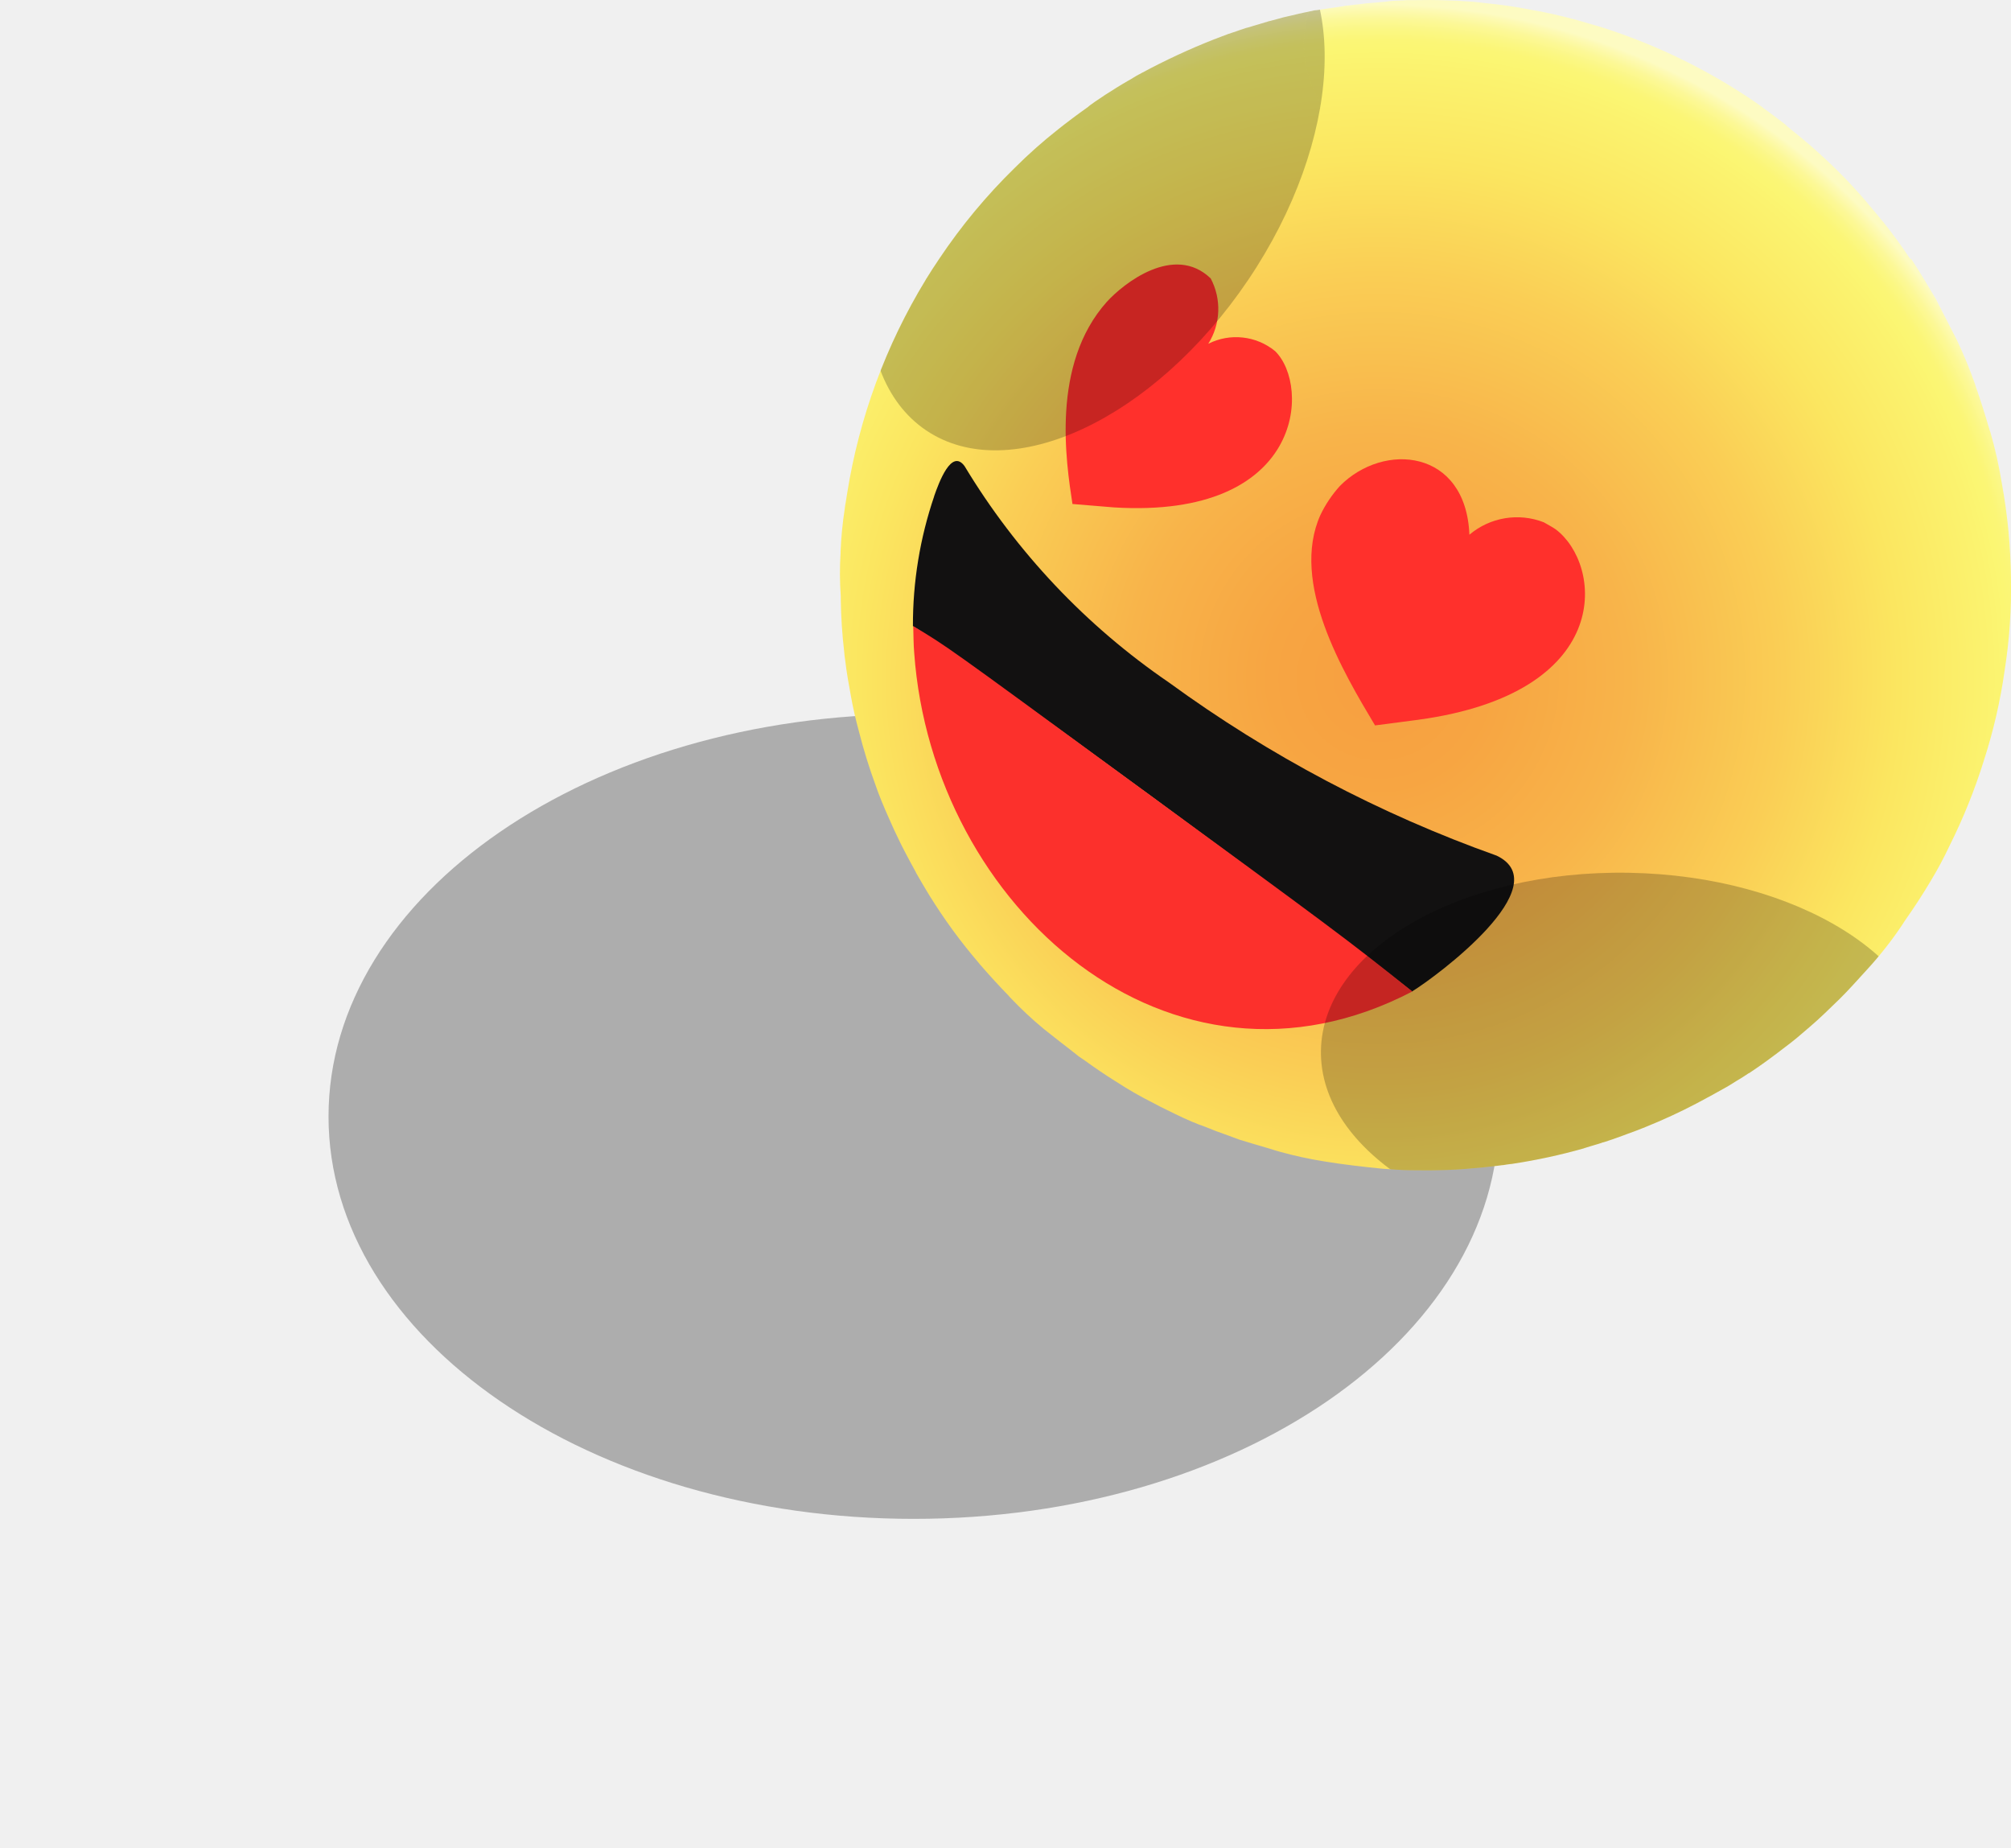
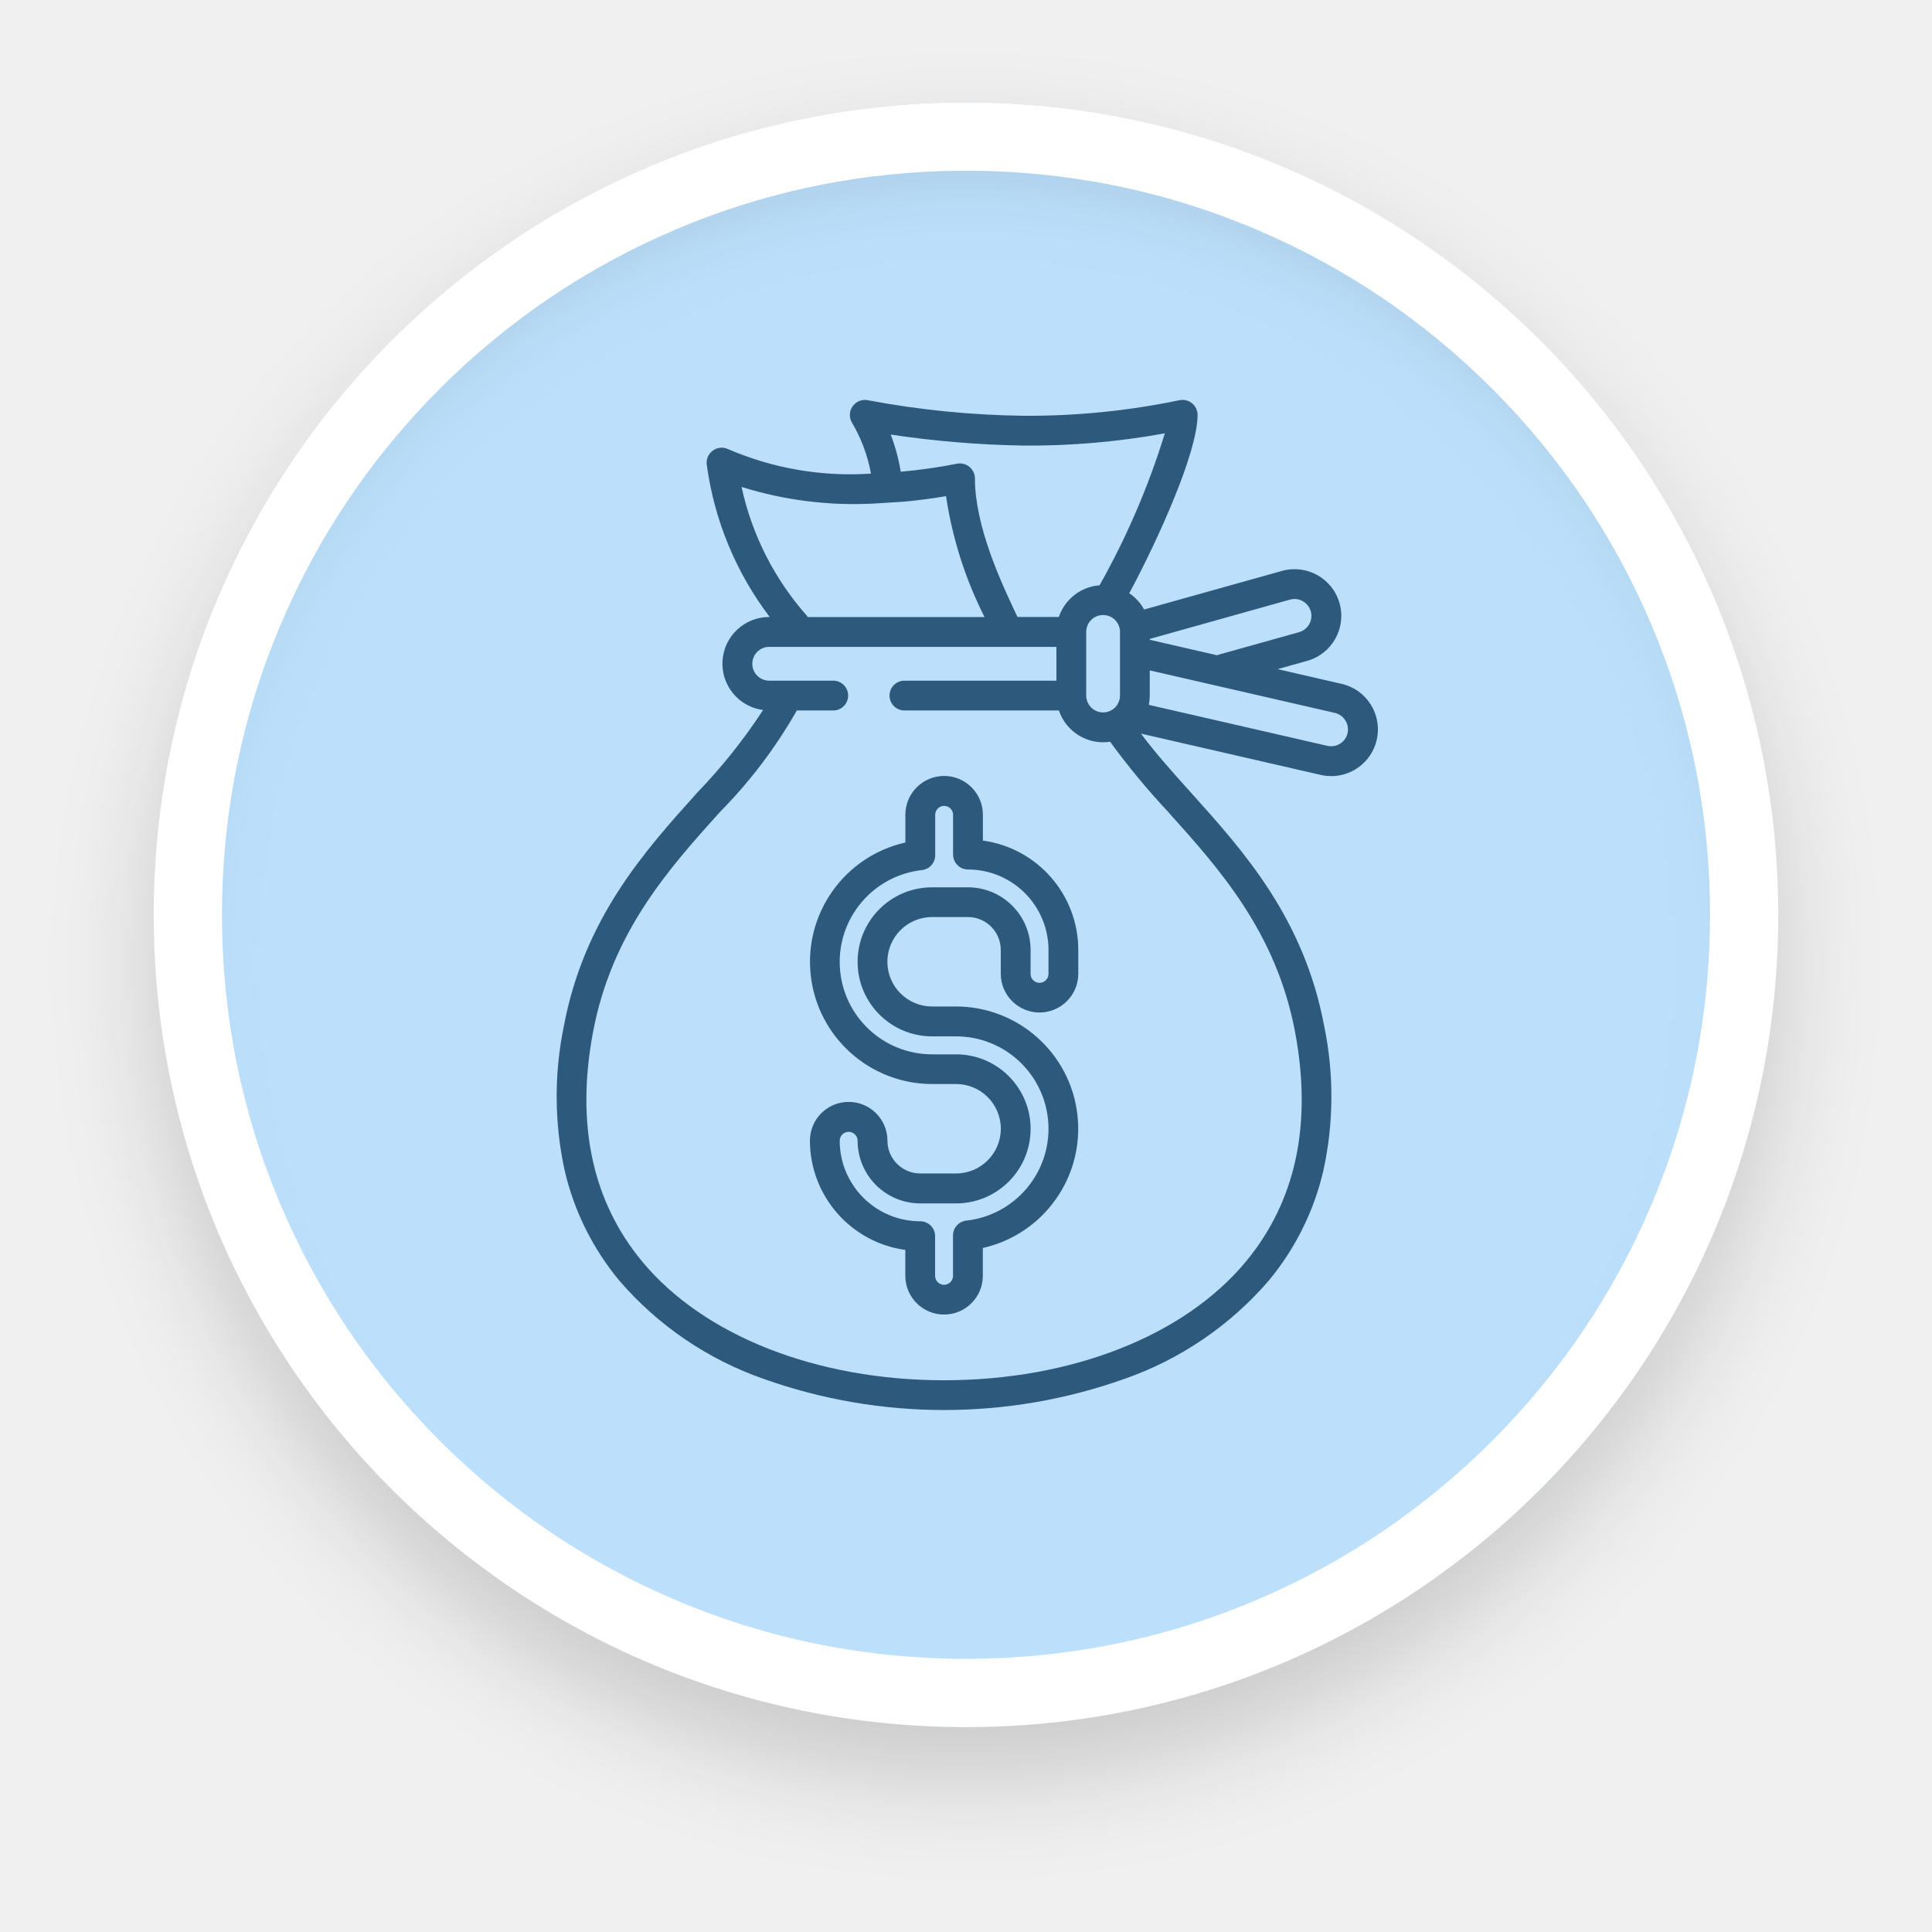
- <svg xmlns="http://www.w3.org/2000/svg" xmlns:xlink="http://www.w3.org/1999/xlink" width="82.478" height="75.758" viewBox="0 0 82.478 75.758">
+ <svg xmlns="http://www.w3.org/2000/svg" width="113.15" height="113.15" viewBox="0 0 113.15 113.15">
  <defs>
-     <radialGradient id="radial-gradient" cx="0.471" cy="0.58" r="0.575" gradientTransform="matrix(-0.999, -0.004, -0.004, 1, 0.933, 0.001)" gradientUnits="objectBoundingBox">
-       <stop offset="0" stop-color="#f79f40" />
-       <stop offset="0.163" stop-color="#f7a542" />
-       <stop offset="0.371" stop-color="#f8b44a" />
-       <stop offset="0.601" stop-color="#face55" />
-       <stop offset="0.771" stop-color="#fbe660" />
-       <stop offset="0.91" stop-color="#fbf36f" />
-       <stop offset="0.932" stop-color="#fbf672" />
-       <stop offset="0.947" stop-color="#fbf676" />
-       <stop offset="0.962" stop-color="#fbf783" />
-       <stop offset="0.978" stop-color="#fcf897" />
-       <stop offset="0.994" stop-color="#fdfab4" />
-       <stop offset="1" stop-color="#fdfbc2" />
-     </radialGradient>
-     <clipPath id="clip-path">
-       <path id="Trazado_116496" data-name="Trazado 116496" d="M52.65,29.84v-.06c0-.11-.03-.77-.15-1.75-.01-.09-.02-.17-.03-.26-.02-.12-.04-.25-.06-.38a23.894,23.894,0,0,0-3.15-8.77c0-.01-.01-.01-.01-.02-.17-.29-.35-.57-.54-.85h0a23.353,23.353,0,0,0-3.06-3.74,20.449,20.449,0,0,0-1.77-1.6c-.39-.32-.78-.62-1.19-.91a.265.265,0,0,1-.06-.05l-.05-.04-.21-.15c-.26-.18-.55-.37-.86-.57h0c-.01-.01-.02-.01-.03-.02-.15-.09-.3-.19-.47-.28-.07-.04-.15-.09-.22-.13s-.12-.07-.19-.11a1.092,1.092,0,0,0-.15-.08,25.413,25.413,0,0,0-2.93-1.4c-.26-.11-.47-.18-.58-.23l-.18-.07-.18-.07c-.01,0-.02-.01-.03-.01l-.04-.01-.3-.1-.04-.01c-.01,0-.03-.01-.04-.01l-.2-.07a2.759,2.759,0,0,0-.27-.08l-.23-.07c-.04-.01-.09-.03-.13-.04-.01,0-.03-.01-.04-.01s-.03-.01-.05-.01a.636.636,0,0,1-.07-.02l-.26-.07-.22-.06c-.07-.02-.14-.03-.21-.05h-.01l-.13-.03-.25-.06-.18-.04a2.049,2.049,0,0,0-.24-.05c-.01,0-.03-.01-.04-.01-.06-.01-.12-.03-.18-.04l-.11-.02-.13-.03h-.02l-.04-.01c-.02,0-.05-.01-.07-.01a1.766,1.766,0,0,1-.2-.04.6.6,0,0,0-.12-.02h0a2.068,2.068,0,0,1-.22-.04l-.19-.03c-.03-.01-.07-.01-.11-.02a.985.985,0,0,0-.17-.02,1,1,0,0,0-.16-.02l-.27-.03-.25-.03c-.03,0-.05-.01-.08-.01h-.02a1.641,1.641,0,0,0-.23-.02l-.34-.03c-.08-.01-.16-.01-.23-.02-.09-.01-.17-.01-.26-.02s-.18-.01-.27-.02A.97.97,0,0,1,29.76,7h-.37c-.48-.01-.96-.01-1.45,0-.11,0-.21,0-.31.01s-.22.01-.32.02c-.07,0-.13.01-.19.01-.16.01-.31.02-.46.04-.05,0-.11.01-.16.01-.22.02-.43.04-.64.07-.1.01-.2.02-.3.04h-.01c-.02,0-.04.01-.06.01q-.24.03-.45.06c-.11.02-.23.04-.34.05-.26.04-.47.08-.61.11-.7.14-1.38.3-2.06.5-.41.11-.77.22-1.21.38a24.021,24.021,0,0,0-5.31,2.61h0c-.17.11-.33.22-.49.33a.265.265,0,0,0-.06.05c-.28.2-.56.4-.84.61a.423.423,0,0,1-.07.05l-.02.02-.02.02c-.01.01-.02.02-.03.02s-.02.01-.03.02c-.08.06-.15.12-.23.18-.15.12-.3.24-.44.36-.08.07-.16.13-.24.2-.16.14-.32.27-.46.4l-.02.02-.02.02c-.03.03-.07.06-.1.09-.75.69-1.21,1.19-1.24,1.22-.23.25-.46.51-.69.77-.16.19-.33.38-.5.59-.01.01-.02.03-.04.04l-.03.03c-.34.42-.69.89-1.08,1.46l-.01.01-.01.01c-.01.01-.01.02-.02.02-.18.26-.36.55-.54.86-.16.26-.32.52-.46.75l-.46.88c-.15.29-.29.56-.42.82a16.758,16.758,0,0,0-.76,1.82h0v.01c-.22.6-.42,1.23-.6,1.84l-.01.02a.037.037,0,0,1-.01.03,17.968,17.968,0,0,0-.5,2.13,23.506,23.506,0,0,0-.17,7.66,22.794,22.794,0,0,0,.82,3.68,23.944,23.944,0,0,0,1.38,3.51,15.311,15.311,0,0,0,.75,1.42c.32.56.68,1.11,1.06,1.66.04.07.09.13.13.2a16,16,0,0,0,1.39,1.8c.34.37.78.88,1.14,1.24s.83.82,1.22,1.15h0c.42.37.6.53.99.83q.72.585,1.47,1.08h.01c.16.11.32.22.49.32.19.12.38.24.55.34.09.05.22.13.36.21a.573.573,0,0,1,.07.04c.15.09.33.18.52.29.04.02.09.05.13.07a22.789,22.789,0,0,0,2.12,1c.18.07.42.17.7.28l.24.09.42.15.3.1.11.03c.01,0,.01,0,.02.01l.16.05a2.759,2.759,0,0,0,.27.08l.26.08c.01,0,.02,0,.02.01a22.1,22.1,0,0,0,2.96.66l.09.01c.08.01.17.03.27.04h.03l.23.03.53.06c.24.03.56.05.79.07s.49.03.74.04h.02c.13.01.25.01.37.01.33.01.77,0,1.1.01s.79-.03,1.13-.05c.72-.06,1.68-.17,2.39-.28a18.747,18.747,0,0,0,1.84-.38c.14-.04.28-.08.43-.12.43-.12.87-.25,1.24-.36l.43-.16c.35-.12.69-.25,1.03-.38l.17-.06c.4-.15.89-.38,1.32-.59.19-.09.37-.18.55-.28a15.71,15.71,0,0,0,1.56-.88c.02-.01.03-.02.05-.03.41-.26.82-.52,1.22-.81.09-.06.18-.12.26-.17l.44-.34c.12-.09.23-.18.35-.27l.66-.52a14.289,14.289,0,0,0,1.37-1.26l.03-.03.07-.07c.35-.35.74-.77,1.2-1.29a.138.138,0,0,0,.03-.04h0a20.958,20.958,0,0,0,2.02-2.71c.01-.01.01-.02.02-.03.19-.3.38-.61.57-.95v-.01h0c.08-.14.16-.29.24-.44.11-.2.22-.41.31-.59l.09-.18c.16-.32.31-.65.47-.99.21-.47.41-.94.56-1.36h0c.26-.7.5-1.44.71-2.23.13-.48.25-.96.33-1.41.1-.48.18-.98.25-1.5.02-.12.03-.23.05-.34.08-.69.14-1.41.16-2.14v-.13C52.68,31.04,52.68,30.45,52.65,29.84Z" transform="translate(-4.654 -6.992)" />
-     </clipPath>
-     <linearGradient id="linear-gradient" x1="-0.166" y1="-323.933" x2="-1.166" y2="-323.933" gradientUnits="objectBoundingBox">
-       <stop offset="0" stop-color="#19b79c" />
-       <stop offset="0.405" stop-color="#1dbb9e" />
-       <stop offset="0.825" stop-color="#2ac8a3" />
-       <stop offset="0.997" stop-color="#31cfa6" />
-     </linearGradient>
-     <linearGradient id="linear-gradient-2" x1="-2.106" y1="-363.238" x2="-3.08" y2="-363.238" xlink:href="#linear-gradient" />
-     <clipPath id="clip-path-2">
-       <path id="Trazado_116504" data-name="Trazado 116504" d="M4.652,29.65v-.06a15.757,15.757,0,0,1,.17-1.74,2.335,2.335,0,0,1,.04-.26c.02-.12.04-.25.06-.38a24.088,24.088,0,0,1,3.22-8.75c0-.01.01-.01.01-.02.18-.29.36-.57.55-.85h0a23.39,23.39,0,0,1,3.09-3.72,20.134,20.134,0,0,1,1.78-1.58q.585-.465,1.2-.9a.265.265,0,0,0,.06-.05l.05-.04.21-.15c.26-.18.55-.37.86-.56h0c.01-.01.02-.01.03-.02.15-.09.31-.19.47-.28a2.53,2.53,0,0,0,.22-.13c.06-.04.12-.07.19-.11.05-.03.1-.05.15-.08a27.308,27.308,0,0,1,2.95-1.37c.26-.1.47-.18.58-.22l.18-.06.18-.06c.01,0,.02-.01.03-.01l.05-.02.3-.1.04-.01c.01,0,.03-.01.04-.01l.2-.06c.08-.02.19-.06.27-.08l.23-.07a.647.647,0,0,0,.13-.04c.01,0,.03-.01.04-.01s.03-.01.05-.01a.637.637,0,0,0,.07-.02l.26-.07.22-.06c.07-.02.14-.03.21-.05h.01l.13-.03c.08-.02.18-.04.25-.06l.18-.04c.08-.02.16-.03.24-.05.01,0,.03-.01.04-.01a1.163,1.163,0,0,0,.18-.04l.11-.01.13-.02h.02l.04-.01c.02,0,.05-.01.07-.01l.2-.03c.04-.01.09-.01.13-.02h0l.22-.03.19-.03a.516.516,0,0,0,.11-.02.985.985,0,0,1,.17-.02c.06-.01.11-.01.16-.02l.27-.03.25-.03c.03,0,.05-.01.08-.01h.02c.07-.01.15-.01.23-.02l.34-.03c.08-.01.16-.01.23-.02a1.569,1.569,0,0,1,.24-.03,2.437,2.437,0,0,1,.27-.01.86.86,0,0,1,.16-.01l.15-.01h.24c.49-.01.97-.01,1.45.01.11,0,.21.01.31.01s.22.01.32.02c.07,0,.13.01.19.01.16.01.31.02.46.04.05.01.11.01.16.02.22.02.43.05.64.07.1.01.2.03.3.04h.01c.02,0,.04.01.06.01.16.02.31.05.45.07l.34.06c.26.05.47.09.6.11.69.14,1.38.31,2.06.52.41.11.76.23,1.21.39a24.178,24.178,0,0,1,5.28,2.65h0c.16.11.33.22.49.34a.265.265,0,0,1,.06.05c.28.2.56.41.83.62a.424.424,0,0,0,.07.05l.02.02.02.02.03.03c.01.01.02.01.02.02.08.06.15.12.22.18.15.12.3.24.44.36.08.07.16.14.24.2.16.14.31.28.46.41l.02.02.02.02c.03.03.07.06.1.09.75.69,1.2,1.2,1.23,1.23.23.25.46.51.68.78.16.19.32.38.49.59.01.01.02.03.04.04l.02.03c.33.42.69.89,1.07,1.47l.04.01.01.01c.01.01.01.02.02.02.17.26.36.56.54.86.16.26.31.53.45.75l.45.88c.15.29.29.56.42.82a18.431,18.431,0,0,1,.75,1.83h0v.01c.21.6.41,1.23.59,1.85l.01.02a.037.037,0,0,0,.01.03,17.59,17.59,0,0,1,.48,2.14,22.71,22.71,0,0,1,.37,3.87,21.465,21.465,0,0,1-.26,3.8,21.96,21.96,0,0,1-.85,3.68,23.286,23.286,0,0,1-1.41,3.5,15.244,15.244,0,0,1-.76,1.42c-.33.56-.69,1.11-1.07,1.65-.04.07-.09.13-.13.2a15.2,15.2,0,0,1-1.41,1.79c-.34.37-.79.88-1.15,1.23s-.84.82-1.22,1.14h0c-.43.37-.6.52-1,.82-.49.38-.98.74-1.48,1.07H41.9c-.16.11-.32.21-.49.31-.19.12-.38.24-.55.33-.09.05-.22.12-.36.2a.574.574,0,0,0-.07.04c-.15.08-.33.18-.52.28-.04.02-.09.05-.13.07a23.108,23.108,0,0,1-2.12.98c-.18.07-.42.17-.71.27l-.24.09-.42.15-.3.1-.11.03c-.01,0-.01,0-.02.01l-.16.05c-.08.02-.19.06-.27.08l-.26.08c-.01,0-.02,0-.02.01a23.962,23.962,0,0,1-2.96.64l-.09.01c-.08.01-.17.02-.27.04H31.8l-.23.03-.53.06c-.24.02-.56.05-.79.07s-.49.03-.74.04h-.02c-.13,0-.25.01-.37.01-.33.01-.77,0-1.1,0s-.79-.04-1.13-.06c-.72-.07-1.68-.18-2.39-.3a16.281,16.281,0,0,1-1.84-.4c-.14-.04-.28-.08-.43-.13-.43-.12-.87-.26-1.24-.37l-.43-.16c-.35-.12-.69-.25-1.03-.39l-.17-.06c-.4-.15-.88-.38-1.32-.6-.19-.09-.37-.18-.55-.28a15.612,15.612,0,0,1-1.55-.89.219.219,0,0,0-.05-.03c-.41-.26-.81-.53-1.21-.82-.09-.06-.17-.12-.25-.17L14,49.97c-.12-.09-.23-.18-.35-.27l-.66-.52a15.233,15.233,0,0,1-1.36-1.27l-.03-.03-.06-.07c-.34-.35-.74-.78-1.19-1.3a.138.138,0,0,1-.03-.04h0a21.889,21.889,0,0,1-2-2.73c-.01-.01-.01-.02-.02-.03-.18-.3-.37-.61-.56-.95v-.01h0c-.08-.14-.16-.29-.24-.44-.11-.21-.22-.41-.31-.59l-.09-.18c-.16-.32-.31-.65-.46-.99-.21-.47-.41-.95-.55-1.36h0a22.441,22.441,0,0,1-.69-2.23c-.13-.48-.24-.96-.32-1.41-.09-.49-.18-.98-.24-1.5-.02-.12-.03-.23-.04-.34a21.166,21.166,0,0,1-.14-2.14v-.13A13.347,13.347,0,0,1,4.652,29.65Z" transform="translate(-4.627 -6.983)" fill="url(#radial-gradient)" />
-     </clipPath>
+     <filter id="Trazado_873828" x="0" y="0" width="113.15" height="113.15" filterUnits="userSpaceOnUse">
+       <feOffset dy="3" input="SourceAlpha" />
+       <feGaussianBlur stdDeviation="3" result="blur" />
+       <feFlood flood-opacity="0.161" />
+       <feComposite operator="in" in2="blur" />
+     </filter>
+     <filter id="Trazado_873828-2" x="0" y="0" width="113.15" height="113.15" filterUnits="userSpaceOnUse">
+       <feOffset dy="3" input="SourceAlpha" />
+       <feGaussianBlur stdDeviation="3" result="blur-2" />
+       <feFlood flood-opacity="0.161" result="color" />
+       <feComposite operator="out" in="SourceGraphic" in2="blur-2" />
+       <feComposite operator="in" in="color" />
+       <feComposite operator="in" in2="SourceGraphic" />
+     </filter>
  </defs>
-   <g id="Grupo_157926" data-name="Grupo 157926" transform="translate(13.474)">
-     <ellipse id="Elipse_4737" data-name="Elipse 4737" cx="24" cy="16.5" rx="24" ry="16.5" transform="translate(0 29.284)" fill="#0b0b0b" opacity="0.292" style="mix-blend-mode: multiply;isolation: isolate" />
-     <path id="Trazado_116493" data-name="Trazado 116493" d="M4.652,29.65v-.06a15.757,15.757,0,0,1,.17-1.74,2.335,2.335,0,0,1,.04-.26c.02-.12.04-.25.06-.38a24.088,24.088,0,0,1,3.22-8.75c0-.01.01-.01.01-.02.18-.29.36-.57.55-.85h0a23.39,23.39,0,0,1,3.09-3.72,20.134,20.134,0,0,1,1.78-1.58q.585-.465,1.2-.9a.265.265,0,0,0,.06-.05l.05-.04.21-.15c.26-.18.55-.37.86-.56h0c.01-.01.02-.01.03-.02.15-.09.31-.19.47-.28a2.53,2.53,0,0,0,.22-.13c.06-.04.12-.07.19-.11.05-.03.1-.05.15-.08a27.308,27.308,0,0,1,2.95-1.37c.26-.1.47-.18.58-.22l.18-.06.18-.06c.01,0,.02-.01.03-.01l.05-.02.3-.1.04-.01c.01,0,.03-.01.04-.01l.2-.06c.08-.02.19-.06.27-.08l.23-.07a.647.647,0,0,0,.13-.04c.01,0,.03-.01.04-.01s.03-.01.05-.01a.637.637,0,0,0,.07-.02l.26-.07.22-.06c.07-.02.14-.03.21-.05h.01l.13-.03c.08-.02.18-.04.25-.06l.18-.04c.08-.02.16-.03.24-.05.01,0,.03-.01.04-.01a1.163,1.163,0,0,0,.18-.04l.11-.01.13-.02h.02l.04-.01c.02,0,.05-.01.07-.01l.2-.03c.04-.01.09-.01.13-.02h0l.22-.03.19-.03a.516.516,0,0,0,.11-.02.985.985,0,0,1,.17-.02c.06-.01.11-.01.16-.02l.27-.03.25-.03c.03,0,.05-.01.08-.01h.02c.07-.01.15-.01.23-.02l.34-.03c.08-.01.16-.01.23-.02a1.569,1.569,0,0,1,.24-.03,2.437,2.437,0,0,1,.27-.01.86.86,0,0,1,.16-.01l.15-.01h.24c.49-.01.97-.01,1.45.01.11,0,.21.01.31.01s.22.01.32.02c.07,0,.13.01.19.01.16.01.31.02.46.04.05.01.11.01.16.02.22.02.43.05.64.07.1.01.2.03.3.04h.01c.02,0,.04.01.06.01.16.02.31.05.45.07l.34.06c.26.05.47.09.6.11.69.14,1.38.31,2.06.52.41.11.76.23,1.21.39a24.178,24.178,0,0,1,5.28,2.65h0c.16.11.33.22.49.34a.265.265,0,0,1,.06.05c.28.2.56.41.83.62a.424.424,0,0,0,.07.05l.02.02.02.02.03.03c.01.01.02.01.02.02.08.06.15.12.22.18.15.12.3.24.44.36.08.07.16.14.24.2.16.14.31.28.46.41l.02.02.02.02c.03.03.07.06.1.09.75.69,1.2,1.2,1.23,1.23.23.25.46.51.68.78.16.19.32.38.49.59.01.01.02.03.04.04l.02.03c.33.42.69.89,1.07,1.47l.04.01.01.01c.01.01.01.02.02.02.17.26.36.56.54.86.16.26.31.53.45.75l.45.88c.15.29.29.56.42.82a18.431,18.431,0,0,1,.75,1.83h0v.01c.21.6.41,1.23.59,1.85l.01.02a.037.037,0,0,0,.01.03,17.59,17.59,0,0,1,.48,2.14,22.71,22.71,0,0,1,.37,3.87,21.465,21.465,0,0,1-.26,3.8,21.96,21.96,0,0,1-.85,3.68,23.286,23.286,0,0,1-1.41,3.5,15.244,15.244,0,0,1-.76,1.42c-.33.56-.69,1.11-1.07,1.65-.04.07-.09.13-.13.2a15.2,15.2,0,0,1-1.41,1.79c-.34.37-.79.88-1.15,1.23s-.84.82-1.22,1.14h0c-.43.37-.6.52-1,.82-.49.38-.98.74-1.48,1.07H41.9c-.16.11-.32.21-.49.31-.19.12-.38.24-.55.33-.09.05-.22.12-.36.2a.574.574,0,0,0-.07.04c-.15.08-.33.18-.52.28-.04.02-.09.05-.13.07a23.108,23.108,0,0,1-2.12.98c-.18.07-.42.17-.71.27l-.24.09-.42.15-.3.1-.11.03c-.01,0-.01,0-.02.01l-.16.05c-.08.02-.19.06-.27.08l-.26.08c-.01,0-.02,0-.02.01a23.962,23.962,0,0,1-2.96.64l-.09.01c-.08.01-.17.02-.27.04H31.8l-.23.03-.53.06c-.24.02-.56.05-.79.07s-.49.03-.74.04h-.02c-.13,0-.25.01-.37.01-.33.01-.77,0-1.1,0s-.79-.04-1.13-.06c-.72-.07-1.68-.18-2.39-.3a16.281,16.281,0,0,1-1.84-.4c-.14-.04-.28-.08-.43-.13-.43-.12-.87-.26-1.24-.37l-.43-.16c-.35-.12-.69-.25-1.03-.39l-.17-.06c-.4-.15-.88-.38-1.32-.6-.19-.09-.37-.18-.55-.28a15.612,15.612,0,0,1-1.55-.89.219.219,0,0,0-.05-.03c-.41-.26-.81-.53-1.21-.82-.09-.06-.17-.12-.25-.17L14,49.97c-.12-.09-.23-.18-.35-.27l-.66-.52a15.233,15.233,0,0,1-1.36-1.27l-.03-.03-.06-.07c-.34-.35-.74-.78-1.19-1.3a.138.138,0,0,1-.03-.04h0a21.889,21.889,0,0,1-2-2.73c-.01-.01-.01-.02-.02-.03-.18-.3-.37-.61-.56-.95v-.01h0c-.08-.14-.16-.29-.24-.44-.11-.21-.22-.41-.31-.59l-.09-.18c-.16-.32-.31-.65-.46-.99-.21-.47-.41-.95-.55-1.36h0a22.441,22.441,0,0,1-.69-2.23c-.13-.48-.24-.96-.32-1.41-.09-.49-.18-.98-.24-1.5-.02-.12-.03-.23-.04-.34a21.166,21.166,0,0,1-.14-2.14v-.13A13.347,13.347,0,0,1,4.652,29.65Z" transform="translate(16.349 -6.983)" fill="url(#radial-gradient)" />
-     <g id="Grupo_86225" data-name="Grupo 86225" transform="translate(20.955 0.009)" clip-path="url(#clip-path)">
-       <path id="Trazado_116494" data-name="Trazado 116494" d="M50.67,21.64a4.37,4.37,0,0,1,.18-.46C50.8,21.33,50.74,21.48,50.67,21.64Z" transform="translate(-48.844 -6.992)" fill="url(#linear-gradient)" />
-       <path id="Trazado_116495" data-name="Trazado 116495" d="M4.7,34.92c.03-.14.05-.28.08-.41C4.75,34.65,4.73,34.79,4.7,34.92Z" transform="translate(43.196 -6.992)" fill="url(#linear-gradient-2)" />
+   <g id="Grupo_1099678" data-name="Grupo 1099678" transform="translate(9 6)">
+     <g data-type="innerShadowGroup">
+       <g transform="matrix(1, 0, 0, 1, -9, -6)" filter="url(#Trazado_873828)">
+         <g id="Trazado_873828-3" data-name="Trazado 873828" transform="translate(9 6)" fill="#bce0fc">
+           <path d="M 47.575 93.15 C 41.422 93.15 35.453 91.946 29.836 89.57 C 24.409 87.274 19.535 83.988 15.349 79.802 C 11.162 75.615 7.876 70.741 5.581 65.314 C 3.205 59.697 2 53.729 2 47.575 C 2 41.422 3.205 35.453 5.581 29.836 C 7.876 24.409 11.162 19.535 15.349 15.349 C 19.535 11.162 24.409 7.876 29.836 5.581 C 35.453 3.205 41.422 2 47.575 2 C 53.729 2 59.697 3.205 65.314 5.581 C 70.741 7.876 75.615 11.162 79.802 15.349 C 83.988 19.535 87.274 24.409 89.57 29.836 C 91.946 35.453 93.15 41.422 93.15 47.575 C 93.15 53.729 91.946 59.697 89.57 65.314 C 87.274 70.741 83.988 75.615 79.802 79.802 C 75.615 83.988 70.741 87.274 65.314 89.57 C 59.697 91.946 53.729 93.15 47.575 93.15 Z" stroke="none" />
+           <path d="M 47.575 4 C 41.691 4 35.985 5.152 30.615 7.423 C 25.427 9.617 20.766 12.76 16.763 16.763 C 12.76 20.766 9.617 25.427 7.423 30.615 C 5.152 35.985 4 41.691 4 47.575 C 4 53.459 5.152 59.166 7.423 64.535 C 9.617 69.724 12.76 74.384 16.763 78.387 C 20.766 82.391 25.427 85.533 30.615 87.728 C 35.985 89.999 41.691 91.15 47.575 91.15 C 53.459 91.15 59.166 89.999 64.535 87.728 C 69.724 85.533 74.384 82.391 78.387 78.387 C 82.391 74.384 85.533 69.724 87.728 64.535 C 89.999 59.166 91.15 53.459 91.15 47.575 C 91.15 41.691 89.999 35.985 87.728 30.615 C 85.533 25.427 82.391 20.766 78.387 16.763 C 74.384 12.76 69.724 9.617 64.535 7.423 C 59.166 5.152 53.459 4 47.575 4 M 47.575 -7.62939453125e-06 C 73.85 -7.62939453125e-06 95.15 21.3 95.15 47.575 C 95.15 73.85 73.85 95.15 47.575 95.15 C 21.3 95.15 -7.62939453125e-06 73.85 -7.62939453125e-06 47.575 C -7.62939453125e-06 21.3 21.3 -7.62939453125e-06 47.575 -7.62939453125e-06 Z" stroke="none" fill="#fff" />
+         </g>
+       </g>
+       <g id="Trazado_873828-4" data-name="Trazado 873828" fill="#bce0fc">
+         <path d="M 47.575 93.15 C 41.422 93.15 35.453 91.946 29.836 89.57 C 24.409 87.274 19.535 83.988 15.349 79.802 C 11.162 75.615 7.876 70.741 5.581 65.314 C 3.205 59.697 2 53.729 2 47.575 C 2 41.422 3.205 35.453 5.581 29.836 C 7.876 24.409 11.162 19.535 15.349 15.349 C 19.535 11.162 24.409 7.876 29.836 5.581 C 35.453 3.205 41.422 2 47.575 2 C 53.729 2 59.697 3.205 65.314 5.581 C 70.741 7.876 75.615 11.162 79.802 15.349 C 83.988 19.535 87.274 24.409 89.57 29.836 C 91.946 35.453 93.15 41.422 93.15 47.575 C 93.15 53.729 91.946 59.697 89.57 65.314 C 87.274 70.741 83.988 75.615 79.802 79.802 C 75.615 83.988 70.741 87.274 65.314 89.57 C 59.697 91.946 53.729 93.15 47.575 93.15 Z" stroke="none" />
+         <path d="M 47.575 4 C 41.691 4 35.985 5.152 30.615 7.423 C 25.427 9.617 20.766 12.76 16.763 16.763 C 12.76 20.766 9.617 25.427 7.423 30.615 C 5.152 35.985 4 41.691 4 47.575 C 4 53.459 5.152 59.166 7.423 64.535 C 9.617 69.724 12.76 74.384 16.763 78.387 C 20.766 82.391 25.427 85.533 30.615 87.728 C 35.985 89.999 41.691 91.15 47.575 91.15 C 53.459 91.15 59.166 89.999 64.535 87.728 C 69.724 85.533 74.384 82.391 78.387 78.387 C 82.391 74.384 85.533 69.724 87.728 64.535 C 89.999 59.166 91.15 53.459 91.15 47.575 C 91.15 41.691 89.999 35.985 87.728 30.615 C 85.533 25.427 82.391 20.766 78.387 16.763 C 74.384 12.76 69.724 9.617 64.535 7.423 C 59.166 5.152 53.459 4 47.575 4 M 47.575 -7.62939453125e-06 C 73.85 -7.62939453125e-06 95.15 21.3 95.15 47.575 C 95.15 73.85 73.85 95.15 47.575 95.15 C 21.3 95.15 -7.62939453125e-06 73.85 -7.62939453125e-06 47.575 C -7.62939453125e-06 21.3 21.3 -7.62939453125e-06 47.575 -7.62939453125e-06 Z" stroke="none" />
+       </g>
+       <g transform="matrix(1, 0, 0, 1, -9, -6)" filter="url(#Trazado_873828-2)">
+         <g id="Trazado_873828-5" data-name="Trazado 873828" transform="translate(9 6)" fill="#fff">
+           <path d="M 47.575 93.15 C 41.422 93.15 35.453 91.946 29.836 89.57 C 24.409 87.274 19.535 83.988 15.349 79.802 C 11.162 75.615 7.876 70.741 5.581 65.314 C 3.205 59.697 2 53.729 2 47.575 C 2 41.422 3.205 35.453 5.581 29.836 C 7.876 24.409 11.162 19.535 15.349 15.349 C 19.535 11.162 24.409 7.876 29.836 5.581 C 35.453 3.205 41.422 2 47.575 2 C 53.729 2 59.697 3.205 65.314 5.581 C 70.741 7.876 75.615 11.162 79.802 15.349 C 83.988 19.535 87.274 24.409 89.57 29.836 C 91.946 35.453 93.15 41.422 93.15 47.575 C 93.15 53.729 91.946 59.697 89.57 65.314 C 87.274 70.741 83.988 75.615 79.802 79.802 C 75.615 83.988 70.741 87.274 65.314 89.57 C 59.697 91.946 53.729 93.15 47.575 93.15 Z" stroke="none" />
+           <path d="M 47.575 4 C 41.691 4 35.985 5.152 30.615 7.423 C 25.427 9.617 20.766 12.76 16.763 16.763 C 12.76 20.766 9.617 25.427 7.423 30.615 C 5.152 35.985 4 41.691 4 47.575 C 4 53.459 5.152 59.166 7.423 64.535 C 9.617 69.724 12.76 74.384 16.763 78.387 C 20.766 82.391 25.427 85.533 30.615 87.728 C 35.985 89.999 41.691 91.15 47.575 91.15 C 53.459 91.15 59.166 89.999 64.535 87.728 C 69.724 85.533 74.384 82.391 78.387 78.387 C 82.391 74.384 85.533 69.724 87.728 64.535 C 89.999 59.166 91.15 53.459 91.15 47.575 C 91.15 41.691 89.999 35.985 87.728 30.615 C 85.533 25.427 82.391 20.766 78.387 16.763 C 74.384 12.76 69.724 9.617 64.535 7.423 C 59.166 5.152 53.459 4 47.575 4 M 47.575 -7.62939453125e-06 C 73.85 -7.62939453125e-06 95.15 21.3 95.15 47.575 C 95.15 73.85 73.85 95.15 47.575 95.15 C 21.3 95.15 -7.62939453125e-06 73.85 -7.62939453125e-06 47.575 C -7.62939453125e-06 21.3 21.3 -7.62939453125e-06 47.575 -7.62939453125e-06 Z" stroke="none" />
+         </g>
+       </g>
+       <g id="Trazado_873828-6" data-name="Trazado 873828" fill="none">
+         <path d="M 47.575 93.15 C 41.422 93.15 35.453 91.946 29.836 89.57 C 24.409 87.274 19.535 83.988 15.349 79.802 C 11.162 75.615 7.876 70.741 5.581 65.314 C 3.205 59.697 2 53.729 2 47.575 C 2 41.422 3.205 35.453 5.581 29.836 C 7.876 24.409 11.162 19.535 15.349 15.349 C 19.535 11.162 24.409 7.876 29.836 5.581 C 35.453 3.205 41.422 2 47.575 2 C 53.729 2 59.697 3.205 65.314 5.581 C 70.741 7.876 75.615 11.162 79.802 15.349 C 83.988 19.535 87.274 24.409 89.57 29.836 C 91.946 35.453 93.15 41.422 93.15 47.575 C 93.15 53.729 91.946 59.697 89.57 65.314 C 87.274 70.741 83.988 75.615 79.802 79.802 C 75.615 83.988 70.741 87.274 65.314 89.57 C 59.697 91.946 53.729 93.15 47.575 93.15 Z" stroke="none" />
+         <path d="M 47.575 4 C 41.691 4 35.985 5.152 30.615 7.423 C 25.427 9.617 20.766 12.76 16.763 16.763 C 12.76 20.766 9.617 25.427 7.423 30.615 C 5.152 35.985 4 41.691 4 47.575 C 4 53.459 5.152 59.166 7.423 64.535 C 9.617 69.724 12.76 74.384 16.763 78.387 C 20.766 82.391 25.427 85.533 30.615 87.728 C 35.985 89.999 41.691 91.15 47.575 91.15 C 53.459 91.15 59.166 89.999 64.535 87.728 C 69.724 85.533 74.384 82.391 78.387 78.387 C 82.391 74.384 85.533 69.724 87.728 64.535 C 89.999 59.166 91.15 53.459 91.15 47.575 C 91.15 41.691 89.999 35.985 87.728 30.615 C 85.533 25.427 82.391 20.766 78.387 16.763 C 74.384 12.76 69.724 9.617 64.535 7.423 C 59.166 5.152 53.459 4 47.575 4 M 47.575 -7.62939453125e-06 C 73.85 -7.62939453125e-06 95.15 21.3 95.15 47.575 C 95.15 73.85 73.85 95.15 47.575 95.15 C 21.3 95.15 -7.62939453125e-06 73.85 -7.62939453125e-06 47.575 C -7.62939453125e-06 21.3 21.3 -7.62939453125e-06 47.575 -7.62939453125e-06 Z" stroke="none" fill="#fff" />
+       </g>
    </g>
-     <path id="Trazado_116497" data-name="Trazado 116497" d="M25.873,27.33A16.375,16.375,0,0,0,25,32.66c2.26,1.39,16.97,12.2,20.47,14.98,1.03-.63,6.02-4.35,3.47-5.57a52.925,52.925,0,0,1-13.44-7.1,28.664,28.664,0,0,1-8.38-8.87c-.54-.75-1.06.69-1.25,1.23" transform="translate(-1.032 -6.983)" fill="#121111" />
-     <path id="Trazado_116499" data-name="Trazado 116499" d="M29.22,33.76c.75,10.43,10.52,19.05,20.43,13.88-2.65-2.12-3.33-2.62-11.66-8.71-7.45-5.46-7.45-5.46-8.81-6.27.01.33.01.77.04,1.1" transform="translate(-5.199 -6.983)" fill="#fc302c" />
-     <g id="Grupo_86231" data-name="Grupo 86231" transform="translate(40.307 18.833)">
-       <path id="Trazado_116501" data-name="Trazado 116501" d="M22.473,28.1c-1.25,2.78.93,6.44,2.24,8.63.65-.09,1.52-.19,2.17-.29,7.67-1.22,7.14-6.32,5.24-7.75-.14-.1-.34-.2-.49-.29a3.024,3.024,0,0,0-3.05.51c-.14-3.51-3.51-3.82-5.31-2a4.969,4.969,0,0,0-.8,1.19" transform="translate(-22.099 -25.816)" fill="#ff302c" />
-     </g>
-     <g id="Grupo_86232" data-name="Grupo 86232" transform="translate(30.232 10.846)">
-       <path id="Trazado_116503" data-name="Trazado 116503" d="M35.806,19.36c-2.3,2.57-1.67,6.58-1.41,8.29.51.04,1.19.1,1.7.14,7.78.48,8.08-4.98,6.61-6.41a2.529,2.529,0,0,0-2.74-.3,2.679,2.679,0,0,0,.1-2.68c-1.5-1.44-3.58.21-4.26.96" transform="translate(-34.117 -17.829)" fill="#ff302c" />
-     </g>
-     <g id="Enmascarar_grupo_59" data-name="Enmascarar grupo 59" transform="translate(20.976 0)" clip-path="url(#clip-path-2)">
-       <g id="Grupo_86233" data-name="Grupo 86233" transform="translate(-2.683 -7.272)" opacity="0.561" style="mix-blend-mode: multiply;isolation: isolate">
-         <g id="Grupo_86230" data-name="Grupo 86230" transform="translate(0)">
-           <ellipse id="Elipse_4734" data-name="Elipse 4734" cx="12.5" cy="7.5" rx="12.5" ry="7.5" transform="translate(21.707 1.557)" fill="#fff" opacity="0.743" />
-           <ellipse id="Elipse_4735" data-name="Elipse 4735" cx="12.5" cy="7.5" rx="12.5" ry="7.5" transform="translate(26.415 8.388) rotate(124)" opacity="0.387" />
-           <ellipse id="Elipse_4736" data-name="Elipse 4736" cx="12.5" cy="7.5" rx="12.5" ry="7.5" transform="matrix(-1, -0.017, 0.017, -1, 47.282, 58.274)" opacity="0.387" />
+     <g id="Grupo_1099650" data-name="Grupo 1099650" transform="translate(23.604 17.419)">
+       <g id="Grupo_1099644" data-name="Grupo 1099644">
+         <g id="Grupo_1099643" data-name="Grupo 1099643" transform="translate(0 0)">
+           <path id="Trazado_873823" data-name="Trazado 873823" d="M95.6,17.847a2.718,2.718,0,0,0-1.706-1.214l-3.75-.862,1.732-.485A2.735,2.735,0,1,0,90.4,10.018l-8.074,2.26a2.754,2.754,0,0,0-.869-.953c1.639-3.049,4-8.224,4-10.451A.882.882,0,0,0,84.407.018a43.3,43.3,0,0,1-9.13.914A52.661,52.661,0,0,1,66.138.02a.881.881,0,0,0-.931,1.3,9.053,9.053,0,0,1,1.122,3,18.09,18.09,0,0,1-8.364-1.432.881.881,0,0,0-1.252.924A18.917,18.917,0,0,0,60.4,12.718h-.033a2.735,2.735,0,0,0-.357,5.447,32.71,32.71,0,0,1-3.837,4.817c-3.117,3.464-6.649,7.39-7.838,13.729a20.321,20.321,0,0,0,.057,8.435,15.624,15.624,0,0,0,3.2,6.44,19.726,19.726,0,0,0,8.455,5.754,31.518,31.518,0,0,0,21.121,0,19.728,19.728,0,0,0,8.455-5.754,15.623,15.623,0,0,0,3.2-6.44,20.323,20.323,0,0,0,.056-8.435C91.7,30.372,88.167,26.446,85.05,22.982c-1.058-1.176-2.065-2.3-2.909-3.435l10.524,2.418A2.735,2.735,0,0,0,95.6,17.847ZM75.258,2.678a44.09,44.09,0,0,0,8.282-.718,45.228,45.228,0,0,1-3.824,8.9,2.741,2.741,0,0,0-2.385,1.854H74.908c-.055-.118-.115-.247-.183-.391-.749-1.593-2.309-4.908-2.309-7.729a.882.882,0,0,0-1.044-.856,30.808,30.808,0,0,1-3.3.471,11.26,11.26,0,0,0-.586-2.176A58.8,58.8,0,0,0,75.258,2.678Zm5.655,10.913v3.725a.989.989,0,0,1-1.979,0V13.591a.989.989,0,0,1,1.979,0ZM58.749,5.1a22.075,22.075,0,0,0,7.767.973l1.73-.109c.816-.075,1.644-.183,2.478-.324a23.326,23.326,0,0,0,2.256,7.081H62.629a.892.892,0,0,0-.064-.089A16.707,16.707,0,0,1,58.749,5.1Zm25,19.053c2.963,3.293,6.322,7.025,7.42,12.882,1.011,5.391.039,9.912-2.888,13.439-3.609,4.349-10.215,6.945-17.672,6.945s-14.063-2.6-17.672-6.945c-2.927-3.527-3.9-8.048-2.888-13.439,1.1-5.857,4.457-9.59,7.42-12.882a28.623,28.623,0,0,0,4.518-5.961h2.132a.873.873,0,0,0,0-1.746H60.368a.989.989,0,0,1,0-1.979h16.82v1.979h-8.9a.873.873,0,1,0,0,1.746h9.048a2.736,2.736,0,0,0,3,1.832A42.455,42.455,0,0,0,83.752,24.15ZM82.659,14l8.208-2.3a.989.989,0,1,1,.533,1.906L86.71,14.918a.869.869,0,0,0-.11.04l-3.94-.905ZM94.242,19.52a.99.99,0,0,1-1.186.743L82.6,17.862a2.743,2.743,0,0,0,.055-.546V15.844L93.5,18.334A1,1,0,0,1,94.242,19.52Z" transform="translate(-47.923 -0.001)" fill="#2c597c" />
+         </g>
+       </g>
+       <g id="Grupo_1099646" data-name="Grupo 1099646" transform="translate(14.832 22.029)">
+         <g id="Grupo_1099645" data-name="Grupo 1099645" transform="translate(0)">
+           <path id="Trazado_873824" data-name="Trazado 873824" d="M189.722,204.5a2.272,2.272,0,0,0,2.27-2.27v-1.4a6.47,6.47,0,0,0-5.587-6.4v-1.514a2.27,2.27,0,0,0-4.54,0v1.629a7.159,7.159,0,0,0,1.571,14.143h1.4a2.619,2.619,0,0,1,0,5.238h-2.1a1.923,1.923,0,0,1-1.921-1.921,2.27,2.27,0,1,0-4.54,0,6.47,6.47,0,0,0,5.587,6.4v1.514a2.27,2.27,0,0,0,4.54,0v-1.629a7.159,7.159,0,0,0-1.571-14.143h-1.4a2.619,2.619,0,1,1,0-5.238h2.1a1.923,1.923,0,0,1,1.921,1.921v1.4A2.273,2.273,0,0,0,189.722,204.5Zm-4.19-7.333h-2.1a4.365,4.365,0,1,0,0,8.73h1.4a5.412,5.412,0,0,1,.6,10.791.873.873,0,0,0-.777.868v2.368a.524.524,0,0,1-1.048,0V217.6a.873.873,0,0,0-.873-.873,4.719,4.719,0,0,1-4.714-4.714.524.524,0,0,1,1.048,0,3.671,3.671,0,0,0,3.667,3.667h2.1a4.365,4.365,0,0,0,0-8.73h-1.4a5.412,5.412,0,0,1-.6-10.791.873.873,0,0,0,.777-.868v-2.368a.524.524,0,1,1,1.048,0v2.328a.873.873,0,0,0,.873.873,4.719,4.719,0,0,1,4.714,4.714v1.4a.524.524,0,0,1-1.048,0v-1.4A3.671,3.671,0,0,0,185.531,197.168Z" transform="translate(-176.277 -190.649)" fill="#2c597c" />
        </g>
      </g>
    </g>
  </g>
</svg>
